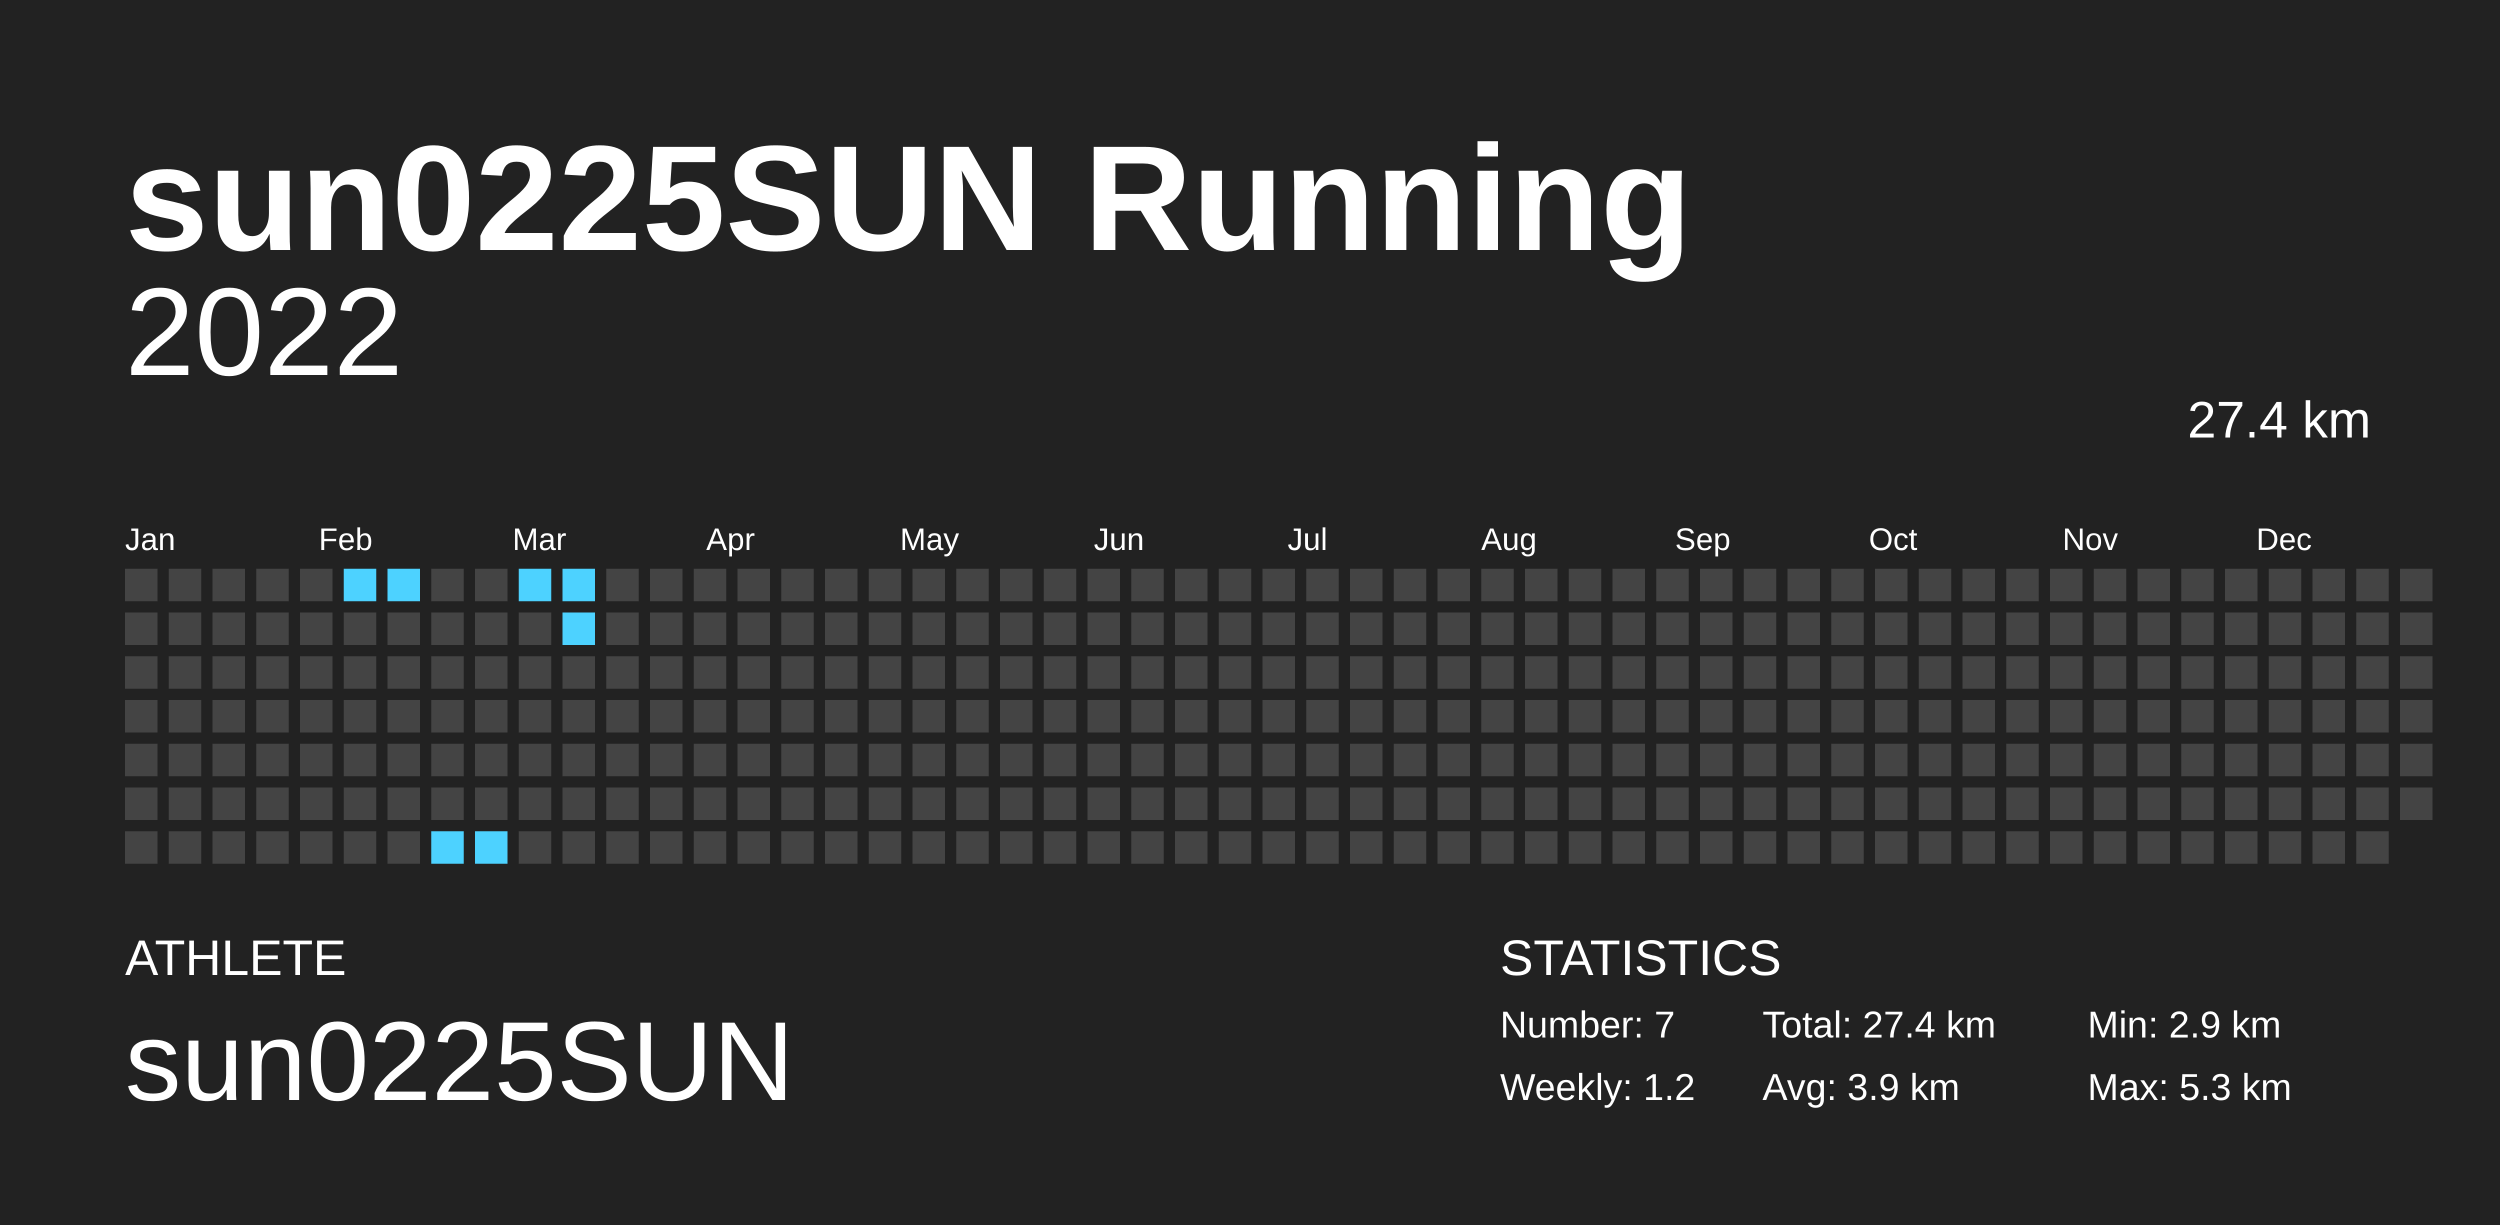
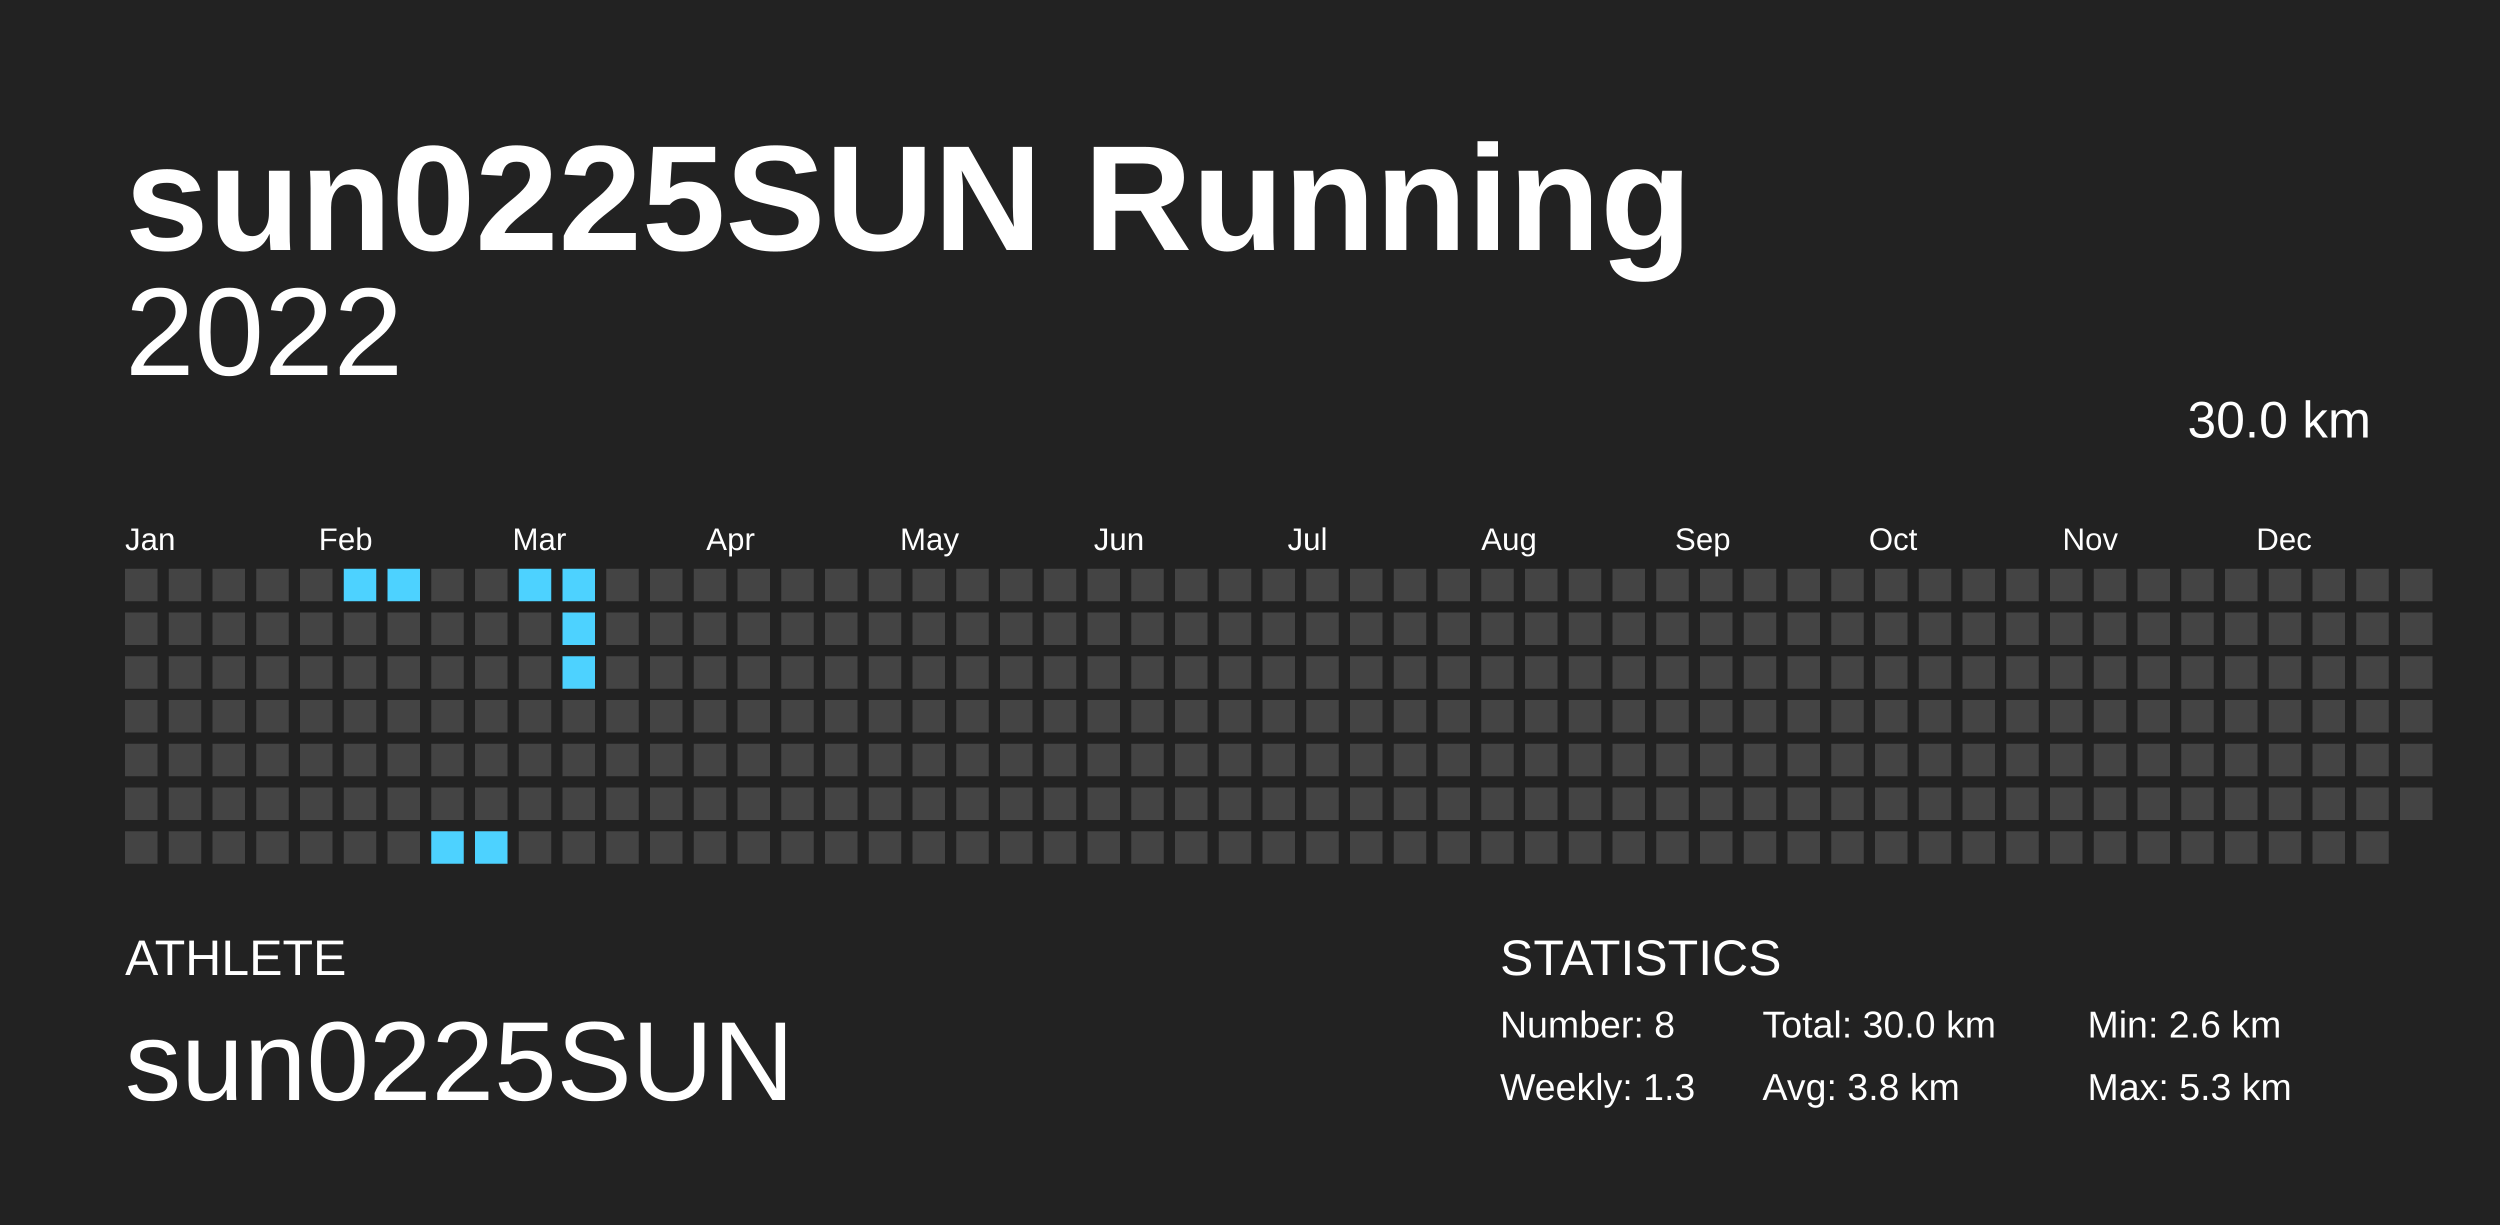
<svg xmlns="http://www.w3.org/2000/svg" baseProfile="full" height="98mm" version="1.1" viewBox="0,0,200,98" width="200mm">
  <defs />
  <rect fill="#222222" height="98" width="200" x="0" y="0" />
  <text fill="#FFFFFF" style="font-size:12px; font-family:Arial; font-weight:bold;" x="10" y="20">sun0225SUN Running</text>
  <text fill="#FFFFFF" style="font-size:4px; font-family:Arial" x="10" y="78">ATHLETE</text>
  <text fill="#FFFFFF" style="font-size:9px; font-family:Arial" x="10" y="88">sun0225SUN</text>
  <text fill="#FFFFFF" style="font-size:4px; font-family:Arial" x="120" y="78">STATISTICS</text>
-   <text fill="#FFFFFF" style="font-size:3px; font-family:Arial" x="120" y="83">Number: 7</text>
-   <text fill="#FFFFFF" style="font-size:3px; font-family:Arial" x="120" y="88">Weekly: 1.2</text>
-   <text fill="#FFFFFF" style="font-size:3px; font-family:Arial" x="141" y="83">Total: 27.4 km</text>
-   <text fill="#FFFFFF" style="font-size:3px; font-family:Arial" x="141" y="88">Avg: 3.9 km</text>
-   <text fill="#FFFFFF" style="font-size:3px; font-family:Arial" x="167" y="83">Min: 2.9 km</text>
+   <text fill="#FFFFFF" style="font-size:3px; font-family:Arial" x="120" y="83">Number: 8</text>
+   <text fill="#FFFFFF" style="font-size:3px; font-family:Arial" x="120" y="88">Weekly: 1.3</text>
+   <text fill="#FFFFFF" style="font-size:3px; font-family:Arial" x="141" y="83">Total: 30.0 km</text>
+   <text fill="#FFFFFF" style="font-size:3px; font-family:Arial" x="141" y="88">Avg: 3.8 km</text>
+   <text fill="#FFFFFF" style="font-size:3px; font-family:Arial" x="167" y="83">Min: 2.6 km</text>
  <text fill="#FFFFFF" style="font-size:3px; font-family:Arial" x="167" y="88">Max: 5.3 km</text>
  <text alignment-baseline="hanging" fill="#FFFFFF" style="font-size:10.0px; font-family:Arial;" x="10" y="30">2022</text>
-   <text alignment-baseline="hanging" fill="#FFFFFF" style="font-size:4.125px; font-family:Arial;" x="175" y="35">27.4 km</text>
+   <text alignment-baseline="hanging" fill="#FFFFFF" style="font-size:4.125px; font-family:Arial;" x="175" y="35">30.0 km</text>
  <text fill="#FFFFFF" style="font-size:2.5px; font-family:Arial" x="10.0" y="44">Jan</text>
  <text fill="#FFFFFF" style="font-size:2.5px; font-family:Arial" x="25.5" y="44">Feb</text>
  <text fill="#FFFFFF" style="font-size:2.5px; font-family:Arial" x="41.0" y="44">Mar</text>
  <text fill="#FFFFFF" style="font-size:2.5px; font-family:Arial" x="56.5" y="44">Apr</text>
  <text fill="#FFFFFF" style="font-size:2.5px; font-family:Arial" x="72.0" y="44">May</text>
  <text fill="#FFFFFF" style="font-size:2.5px; font-family:Arial" x="87.5" y="44">Jun</text>
  <text fill="#FFFFFF" style="font-size:2.5px; font-family:Arial" x="103.0" y="44">Jul</text>
  <text fill="#FFFFFF" style="font-size:2.5px; font-family:Arial" x="118.5" y="44">Aug</text>
  <text fill="#FFFFFF" style="font-size:2.5px; font-family:Arial" x="134.0" y="44">Sep</text>
  <text fill="#FFFFFF" style="font-size:2.5px; font-family:Arial" x="149.5" y="44">Oct</text>
  <text fill="#FFFFFF" style="font-size:2.5px; font-family:Arial" x="165.0" y="44">Nov</text>
  <text fill="#FFFFFF" style="font-size:2.5px; font-family:Arial" x="180.5" y="44">Dec</text>
  <rect fill="#444444" height="2.6" width="2.6" x="10.0" y="45.5" />
  <rect fill="#444444" height="2.6" width="2.6" x="10.0" y="49.0" />
  <rect fill="#444444" height="2.6" width="2.6" x="10.0" y="52.5" />
  <rect fill="#444444" height="2.6" width="2.6" x="10.0" y="56.0" />
  <rect fill="#444444" height="2.6" width="2.6" x="10.0" y="59.5" />
  <rect fill="#444444" height="2.6" width="2.6" x="10.0" y="63.0" />
  <rect fill="#444444" height="2.6" width="2.6" x="10.0" y="66.5" />
  <rect fill="#444444" height="2.6" width="2.6" x="13.5" y="45.5" />
  <rect fill="#444444" height="2.6" width="2.6" x="13.5" y="49.0" />
  <rect fill="#444444" height="2.6" width="2.6" x="13.5" y="52.5" />
  <rect fill="#444444" height="2.6" width="2.6" x="13.5" y="56.0" />
  <rect fill="#444444" height="2.6" width="2.6" x="13.5" y="59.5" />
  <rect fill="#444444" height="2.6" width="2.6" x="13.5" y="63.0" />
  <rect fill="#444444" height="2.6" width="2.6" x="13.5" y="66.5" />
  <rect fill="#444444" height="2.6" width="2.6" x="17.0" y="45.5" />
  <rect fill="#444444" height="2.6" width="2.6" x="17.0" y="49.0" />
  <rect fill="#444444" height="2.6" width="2.6" x="17.0" y="52.5" />
  <rect fill="#444444" height="2.6" width="2.6" x="17.0" y="56.0" />
  <rect fill="#444444" height="2.6" width="2.6" x="17.0" y="59.5" />
  <rect fill="#444444" height="2.6" width="2.6" x="17.0" y="63.0" />
  <rect fill="#444444" height="2.6" width="2.6" x="17.0" y="66.5" />
  <rect fill="#444444" height="2.6" width="2.6" x="20.5" y="45.5" />
  <rect fill="#444444" height="2.6" width="2.6" x="20.5" y="49.0" />
  <rect fill="#444444" height="2.6" width="2.6" x="20.5" y="52.5" />
  <rect fill="#444444" height="2.6" width="2.6" x="20.5" y="56.0" />
  <rect fill="#444444" height="2.6" width="2.6" x="20.5" y="59.5" />
  <rect fill="#444444" height="2.6" width="2.6" x="20.5" y="63.0" />
  <rect fill="#444444" height="2.6" width="2.6" x="20.5" y="66.5" />
  <rect fill="#444444" height="2.6" width="2.6" x="24.0" y="45.5" />
  <rect fill="#444444" height="2.6" width="2.6" x="24.0" y="49.0" />
  <rect fill="#444444" height="2.6" width="2.6" x="24.0" y="52.5" />
  <rect fill="#444444" height="2.6" width="2.6" x="24.0" y="56.0" />
  <rect fill="#444444" height="2.6" width="2.6" x="24.0" y="59.5" />
  <rect fill="#444444" height="2.6" width="2.6" x="24.0" y="63.0" />
  <rect fill="#444444" height="2.6" width="2.6" x="24.0" y="66.5" />
  <rect fill="#4dd2ff" height="2.6" width="2.6" x="27.5" y="45.5" />
  <rect fill="#444444" height="2.6" width="2.6" x="27.5" y="49.0" />
  <rect fill="#444444" height="2.6" width="2.6" x="27.5" y="52.5" />
  <rect fill="#444444" height="2.6" width="2.6" x="27.5" y="56.0" />
  <rect fill="#444444" height="2.6" width="2.6" x="27.5" y="59.5" />
  <rect fill="#444444" height="2.6" width="2.6" x="27.5" y="63.0" />
  <rect fill="#444444" height="2.6" width="2.6" x="27.5" y="66.5" />
  <rect fill="#4dd2ff" height="2.6" width="2.6" x="31.0" y="45.5" />
  <rect fill="#444444" height="2.6" width="2.6" x="31.0" y="49.0" />
  <rect fill="#444444" height="2.6" width="2.6" x="31.0" y="52.5" />
  <rect fill="#444444" height="2.6" width="2.6" x="31.0" y="56.0" />
  <rect fill="#444444" height="2.6" width="2.6" x="31.0" y="59.5" />
  <rect fill="#444444" height="2.6" width="2.6" x="31.0" y="63.0" />
  <rect fill="#444444" height="2.6" width="2.6" x="31.0" y="66.5" />
  <rect fill="#444444" height="2.6" width="2.6" x="34.5" y="45.5" />
  <rect fill="#444444" height="2.6" width="2.6" x="34.5" y="49.0" />
  <rect fill="#444444" height="2.6" width="2.6" x="34.5" y="52.5" />
  <rect fill="#444444" height="2.6" width="2.6" x="34.5" y="56.0" />
  <rect fill="#444444" height="2.6" width="2.6" x="34.5" y="59.5" />
  <rect fill="#444444" height="2.6" width="2.6" x="34.5" y="63.0" />
  <rect fill="#4dd2ff" height="2.6" width="2.6" x="34.5" y="66.5" />
  <rect fill="#444444" height="2.6" width="2.6" x="38.0" y="45.5" />
  <rect fill="#444444" height="2.6" width="2.6" x="38.0" y="49.0" />
  <rect fill="#444444" height="2.6" width="2.6" x="38.0" y="52.5" />
  <rect fill="#444444" height="2.6" width="2.6" x="38.0" y="56.0" />
  <rect fill="#444444" height="2.6" width="2.6" x="38.0" y="59.5" />
  <rect fill="#444444" height="2.6" width="2.6" x="38.0" y="63.0" />
  <rect fill="#4dd2ff" height="2.6" width="2.6" x="38.0" y="66.5" />
  <rect fill="#4dd2ff" height="2.6" width="2.6" x="41.5" y="45.5" />
  <rect fill="#444444" height="2.6" width="2.6" x="41.5" y="49.0" />
  <rect fill="#444444" height="2.6" width="2.6" x="41.5" y="52.5" />
  <rect fill="#444444" height="2.6" width="2.6" x="41.5" y="56.0" />
  <rect fill="#444444" height="2.6" width="2.6" x="41.5" y="59.5" />
  <rect fill="#444444" height="2.6" width="2.6" x="41.5" y="63.0" />
  <rect fill="#444444" height="2.6" width="2.6" x="41.5" y="66.5" />
  <rect fill="#4dd2ff" height="2.6" width="2.6" x="45.0" y="45.5" />
  <rect fill="#4dd2ff" height="2.6" width="2.6" x="45.0" y="49.0" />
-   <rect fill="#444444" height="2.6" width="2.6" x="45.0" y="52.5" />
+   <rect fill="#4dd2ff" height="2.6" width="2.6" x="45.0" y="52.5" />
  <rect fill="#444444" height="2.6" width="2.6" x="45.0" y="56.0" />
  <rect fill="#444444" height="2.6" width="2.6" x="45.0" y="59.5" />
  <rect fill="#444444" height="2.6" width="2.6" x="45.0" y="63.0" />
  <rect fill="#444444" height="2.6" width="2.6" x="45.0" y="66.5" />
  <rect fill="#444444" height="2.6" width="2.6" x="48.5" y="45.5" />
  <rect fill="#444444" height="2.6" width="2.6" x="48.5" y="49.0" />
  <rect fill="#444444" height="2.6" width="2.6" x="48.5" y="52.5" />
  <rect fill="#444444" height="2.6" width="2.6" x="48.5" y="56.0" />
  <rect fill="#444444" height="2.6" width="2.6" x="48.5" y="59.5" />
  <rect fill="#444444" height="2.6" width="2.6" x="48.5" y="63.0" />
  <rect fill="#444444" height="2.6" width="2.6" x="48.5" y="66.5" />
  <rect fill="#444444" height="2.6" width="2.6" x="52.0" y="45.5" />
  <rect fill="#444444" height="2.6" width="2.6" x="52.0" y="49.0" />
  <rect fill="#444444" height="2.6" width="2.6" x="52.0" y="52.5" />
  <rect fill="#444444" height="2.6" width="2.6" x="52.0" y="56.0" />
  <rect fill="#444444" height="2.6" width="2.6" x="52.0" y="59.5" />
  <rect fill="#444444" height="2.6" width="2.6" x="52.0" y="63.0" />
  <rect fill="#444444" height="2.6" width="2.6" x="52.0" y="66.5" />
  <rect fill="#444444" height="2.6" width="2.6" x="55.5" y="45.5" />
  <rect fill="#444444" height="2.6" width="2.6" x="55.5" y="49.0" />
  <rect fill="#444444" height="2.6" width="2.6" x="55.5" y="52.5" />
  <rect fill="#444444" height="2.6" width="2.6" x="55.5" y="56.0" />
  <rect fill="#444444" height="2.6" width="2.6" x="55.5" y="59.5" />
  <rect fill="#444444" height="2.6" width="2.6" x="55.5" y="63.0" />
  <rect fill="#444444" height="2.6" width="2.6" x="55.5" y="66.5" />
  <rect fill="#444444" height="2.6" width="2.6" x="59.0" y="45.5" />
  <rect fill="#444444" height="2.6" width="2.6" x="59.0" y="49.0" />
  <rect fill="#444444" height="2.6" width="2.6" x="59.0" y="52.5" />
  <rect fill="#444444" height="2.6" width="2.6" x="59.0" y="56.0" />
  <rect fill="#444444" height="2.6" width="2.6" x="59.0" y="59.5" />
  <rect fill="#444444" height="2.6" width="2.6" x="59.0" y="63.0" />
  <rect fill="#444444" height="2.6" width="2.6" x="59.0" y="66.5" />
  <rect fill="#444444" height="2.6" width="2.6" x="62.5" y="45.5" />
  <rect fill="#444444" height="2.6" width="2.6" x="62.5" y="49.0" />
  <rect fill="#444444" height="2.6" width="2.6" x="62.5" y="52.5" />
  <rect fill="#444444" height="2.6" width="2.6" x="62.5" y="56.0" />
  <rect fill="#444444" height="2.6" width="2.6" x="62.5" y="59.5" />
  <rect fill="#444444" height="2.6" width="2.6" x="62.5" y="63.0" />
  <rect fill="#444444" height="2.6" width="2.6" x="62.5" y="66.5" />
  <rect fill="#444444" height="2.6" width="2.6" x="66.0" y="45.5" />
  <rect fill="#444444" height="2.6" width="2.6" x="66.0" y="49.0" />
  <rect fill="#444444" height="2.6" width="2.6" x="66.0" y="52.5" />
  <rect fill="#444444" height="2.6" width="2.6" x="66.0" y="56.0" />
  <rect fill="#444444" height="2.6" width="2.6" x="66.0" y="59.5" />
  <rect fill="#444444" height="2.6" width="2.6" x="66.0" y="63.0" />
  <rect fill="#444444" height="2.6" width="2.6" x="66.0" y="66.5" />
  <rect fill="#444444" height="2.6" width="2.6" x="69.5" y="45.5" />
  <rect fill="#444444" height="2.6" width="2.6" x="69.5" y="49.0" />
  <rect fill="#444444" height="2.6" width="2.6" x="69.5" y="52.5" />
  <rect fill="#444444" height="2.6" width="2.6" x="69.5" y="56.0" />
  <rect fill="#444444" height="2.6" width="2.6" x="69.5" y="59.5" />
  <rect fill="#444444" height="2.6" width="2.6" x="69.5" y="63.0" />
  <rect fill="#444444" height="2.6" width="2.6" x="69.5" y="66.5" />
  <rect fill="#444444" height="2.6" width="2.6" x="73.0" y="45.5" />
  <rect fill="#444444" height="2.6" width="2.6" x="73.0" y="49.0" />
  <rect fill="#444444" height="2.6" width="2.6" x="73.0" y="52.5" />
  <rect fill="#444444" height="2.6" width="2.6" x="73.0" y="56.0" />
  <rect fill="#444444" height="2.6" width="2.6" x="73.0" y="59.5" />
  <rect fill="#444444" height="2.6" width="2.6" x="73.0" y="63.0" />
  <rect fill="#444444" height="2.6" width="2.6" x="73.0" y="66.5" />
  <rect fill="#444444" height="2.6" width="2.6" x="76.5" y="45.5" />
  <rect fill="#444444" height="2.6" width="2.6" x="76.5" y="49.0" />
  <rect fill="#444444" height="2.6" width="2.6" x="76.5" y="52.5" />
  <rect fill="#444444" height="2.6" width="2.6" x="76.5" y="56.0" />
  <rect fill="#444444" height="2.6" width="2.6" x="76.5" y="59.5" />
  <rect fill="#444444" height="2.6" width="2.6" x="76.5" y="63.0" />
  <rect fill="#444444" height="2.6" width="2.6" x="76.5" y="66.5" />
  <rect fill="#444444" height="2.6" width="2.6" x="80.0" y="45.5" />
  <rect fill="#444444" height="2.6" width="2.6" x="80.0" y="49.0" />
  <rect fill="#444444" height="2.6" width="2.6" x="80.0" y="52.5" />
  <rect fill="#444444" height="2.6" width="2.6" x="80.0" y="56.0" />
  <rect fill="#444444" height="2.6" width="2.6" x="80.0" y="59.5" />
  <rect fill="#444444" height="2.6" width="2.6" x="80.0" y="63.0" />
  <rect fill="#444444" height="2.6" width="2.6" x="80.0" y="66.5" />
  <rect fill="#444444" height="2.6" width="2.6" x="83.5" y="45.5" />
  <rect fill="#444444" height="2.6" width="2.6" x="83.5" y="49.0" />
  <rect fill="#444444" height="2.6" width="2.6" x="83.5" y="52.5" />
  <rect fill="#444444" height="2.6" width="2.6" x="83.5" y="56.0" />
  <rect fill="#444444" height="2.6" width="2.6" x="83.5" y="59.5" />
  <rect fill="#444444" height="2.6" width="2.6" x="83.5" y="63.0" />
  <rect fill="#444444" height="2.6" width="2.6" x="83.5" y="66.5" />
  <rect fill="#444444" height="2.6" width="2.6" x="87.0" y="45.5" />
  <rect fill="#444444" height="2.6" width="2.6" x="87.0" y="49.0" />
  <rect fill="#444444" height="2.6" width="2.6" x="87.0" y="52.5" />
  <rect fill="#444444" height="2.6" width="2.6" x="87.0" y="56.0" />
  <rect fill="#444444" height="2.6" width="2.6" x="87.0" y="59.5" />
  <rect fill="#444444" height="2.6" width="2.6" x="87.0" y="63.0" />
  <rect fill="#444444" height="2.6" width="2.6" x="87.0" y="66.5" />
  <rect fill="#444444" height="2.6" width="2.6" x="90.5" y="45.5" />
  <rect fill="#444444" height="2.6" width="2.6" x="90.5" y="49.0" />
  <rect fill="#444444" height="2.6" width="2.6" x="90.5" y="52.5" />
  <rect fill="#444444" height="2.6" width="2.6" x="90.5" y="56.0" />
  <rect fill="#444444" height="2.6" width="2.6" x="90.5" y="59.5" />
  <rect fill="#444444" height="2.6" width="2.6" x="90.5" y="63.0" />
  <rect fill="#444444" height="2.6" width="2.6" x="90.5" y="66.5" />
  <rect fill="#444444" height="2.6" width="2.6" x="94.0" y="45.5" />
  <rect fill="#444444" height="2.6" width="2.6" x="94.0" y="49.0" />
  <rect fill="#444444" height="2.6" width="2.6" x="94.0" y="52.5" />
  <rect fill="#444444" height="2.6" width="2.6" x="94.0" y="56.0" />
  <rect fill="#444444" height="2.6" width="2.6" x="94.0" y="59.5" />
  <rect fill="#444444" height="2.6" width="2.6" x="94.0" y="63.0" />
  <rect fill="#444444" height="2.6" width="2.6" x="94.0" y="66.5" />
  <rect fill="#444444" height="2.6" width="2.6" x="97.5" y="45.5" />
  <rect fill="#444444" height="2.6" width="2.6" x="97.5" y="49.0" />
  <rect fill="#444444" height="2.6" width="2.6" x="97.5" y="52.5" />
  <rect fill="#444444" height="2.6" width="2.6" x="97.5" y="56.0" />
  <rect fill="#444444" height="2.6" width="2.6" x="97.5" y="59.5" />
  <rect fill="#444444" height="2.6" width="2.6" x="97.5" y="63.0" />
  <rect fill="#444444" height="2.6" width="2.6" x="97.5" y="66.5" />
  <rect fill="#444444" height="2.6" width="2.6" x="101.0" y="45.5" />
  <rect fill="#444444" height="2.6" width="2.6" x="101.0" y="49.0" />
  <rect fill="#444444" height="2.6" width="2.6" x="101.0" y="52.5" />
  <rect fill="#444444" height="2.6" width="2.6" x="101.0" y="56.0" />
  <rect fill="#444444" height="2.6" width="2.6" x="101.0" y="59.5" />
  <rect fill="#444444" height="2.6" width="2.6" x="101.0" y="63.0" />
  <rect fill="#444444" height="2.6" width="2.6" x="101.0" y="66.5" />
  <rect fill="#444444" height="2.6" width="2.6" x="104.5" y="45.5" />
  <rect fill="#444444" height="2.6" width="2.6" x="104.5" y="49.0" />
  <rect fill="#444444" height="2.6" width="2.6" x="104.5" y="52.5" />
  <rect fill="#444444" height="2.6" width="2.6" x="104.5" y="56.0" />
  <rect fill="#444444" height="2.6" width="2.6" x="104.5" y="59.5" />
  <rect fill="#444444" height="2.6" width="2.6" x="104.5" y="63.0" />
  <rect fill="#444444" height="2.6" width="2.6" x="104.5" y="66.5" />
  <rect fill="#444444" height="2.6" width="2.6" x="108.0" y="45.5" />
  <rect fill="#444444" height="2.6" width="2.6" x="108.0" y="49.0" />
  <rect fill="#444444" height="2.6" width="2.6" x="108.0" y="52.5" />
  <rect fill="#444444" height="2.6" width="2.6" x="108.0" y="56.0" />
  <rect fill="#444444" height="2.6" width="2.6" x="108.0" y="59.5" />
  <rect fill="#444444" height="2.6" width="2.6" x="108.0" y="63.0" />
  <rect fill="#444444" height="2.6" width="2.6" x="108.0" y="66.5" />
  <rect fill="#444444" height="2.6" width="2.6" x="111.5" y="45.5" />
  <rect fill="#444444" height="2.6" width="2.6" x="111.5" y="49.0" />
  <rect fill="#444444" height="2.6" width="2.6" x="111.5" y="52.5" />
  <rect fill="#444444" height="2.6" width="2.6" x="111.5" y="56.0" />
  <rect fill="#444444" height="2.6" width="2.6" x="111.5" y="59.5" />
  <rect fill="#444444" height="2.6" width="2.6" x="111.5" y="63.0" />
  <rect fill="#444444" height="2.6" width="2.6" x="111.5" y="66.5" />
  <rect fill="#444444" height="2.6" width="2.6" x="115.0" y="45.5" />
  <rect fill="#444444" height="2.6" width="2.6" x="115.0" y="49.0" />
  <rect fill="#444444" height="2.6" width="2.6" x="115.0" y="52.5" />
  <rect fill="#444444" height="2.6" width="2.6" x="115.0" y="56.0" />
  <rect fill="#444444" height="2.6" width="2.6" x="115.0" y="59.5" />
  <rect fill="#444444" height="2.6" width="2.6" x="115.0" y="63.0" />
  <rect fill="#444444" height="2.6" width="2.6" x="115.0" y="66.5" />
  <rect fill="#444444" height="2.6" width="2.6" x="118.5" y="45.5" />
  <rect fill="#444444" height="2.6" width="2.6" x="118.5" y="49.0" />
  <rect fill="#444444" height="2.6" width="2.6" x="118.5" y="52.5" />
  <rect fill="#444444" height="2.6" width="2.6" x="118.5" y="56.0" />
  <rect fill="#444444" height="2.6" width="2.6" x="118.5" y="59.5" />
  <rect fill="#444444" height="2.6" width="2.6" x="118.5" y="63.0" />
  <rect fill="#444444" height="2.6" width="2.6" x="118.5" y="66.5" />
  <rect fill="#444444" height="2.6" width="2.6" x="122.0" y="45.5" />
  <rect fill="#444444" height="2.6" width="2.6" x="122.0" y="49.0" />
  <rect fill="#444444" height="2.6" width="2.6" x="122.0" y="52.5" />
  <rect fill="#444444" height="2.6" width="2.6" x="122.0" y="56.0" />
  <rect fill="#444444" height="2.6" width="2.6" x="122.0" y="59.5" />
  <rect fill="#444444" height="2.6" width="2.6" x="122.0" y="63.0" />
  <rect fill="#444444" height="2.6" width="2.6" x="122.0" y="66.5" />
  <rect fill="#444444" height="2.6" width="2.6" x="125.5" y="45.5" />
  <rect fill="#444444" height="2.6" width="2.6" x="125.5" y="49.0" />
  <rect fill="#444444" height="2.6" width="2.6" x="125.5" y="52.5" />
  <rect fill="#444444" height="2.6" width="2.6" x="125.5" y="56.0" />
  <rect fill="#444444" height="2.6" width="2.6" x="125.5" y="59.5" />
  <rect fill="#444444" height="2.6" width="2.6" x="125.5" y="63.0" />
  <rect fill="#444444" height="2.6" width="2.6" x="125.5" y="66.5" />
  <rect fill="#444444" height="2.6" width="2.6" x="129.0" y="45.5" />
  <rect fill="#444444" height="2.6" width="2.6" x="129.0" y="49.0" />
  <rect fill="#444444" height="2.6" width="2.6" x="129.0" y="52.5" />
  <rect fill="#444444" height="2.6" width="2.6" x="129.0" y="56.0" />
  <rect fill="#444444" height="2.6" width="2.6" x="129.0" y="59.5" />
  <rect fill="#444444" height="2.6" width="2.6" x="129.0" y="63.0" />
  <rect fill="#444444" height="2.6" width="2.6" x="129.0" y="66.5" />
  <rect fill="#444444" height="2.6" width="2.6" x="132.5" y="45.5" />
  <rect fill="#444444" height="2.6" width="2.6" x="132.5" y="49.0" />
  <rect fill="#444444" height="2.6" width="2.6" x="132.5" y="52.5" />
  <rect fill="#444444" height="2.6" width="2.6" x="132.5" y="56.0" />
  <rect fill="#444444" height="2.6" width="2.6" x="132.5" y="59.5" />
  <rect fill="#444444" height="2.6" width="2.6" x="132.5" y="63.0" />
  <rect fill="#444444" height="2.6" width="2.6" x="132.5" y="66.5" />
  <rect fill="#444444" height="2.6" width="2.6" x="136.0" y="45.5" />
  <rect fill="#444444" height="2.6" width="2.6" x="136.0" y="49.0" />
  <rect fill="#444444" height="2.6" width="2.6" x="136.0" y="52.5" />
  <rect fill="#444444" height="2.6" width="2.6" x="136.0" y="56.0" />
  <rect fill="#444444" height="2.6" width="2.6" x="136.0" y="59.5" />
  <rect fill="#444444" height="2.6" width="2.6" x="136.0" y="63.0" />
  <rect fill="#444444" height="2.6" width="2.6" x="136.0" y="66.5" />
  <rect fill="#444444" height="2.6" width="2.6" x="139.5" y="45.5" />
  <rect fill="#444444" height="2.6" width="2.6" x="139.5" y="49.0" />
  <rect fill="#444444" height="2.6" width="2.6" x="139.5" y="52.5" />
  <rect fill="#444444" height="2.6" width="2.6" x="139.5" y="56.0" />
  <rect fill="#444444" height="2.6" width="2.6" x="139.5" y="59.5" />
  <rect fill="#444444" height="2.6" width="2.6" x="139.5" y="63.0" />
  <rect fill="#444444" height="2.6" width="2.6" x="139.5" y="66.5" />
  <rect fill="#444444" height="2.6" width="2.6" x="143.0" y="45.5" />
  <rect fill="#444444" height="2.6" width="2.6" x="143.0" y="49.0" />
  <rect fill="#444444" height="2.6" width="2.6" x="143.0" y="52.5" />
  <rect fill="#444444" height="2.6" width="2.6" x="143.0" y="56.0" />
  <rect fill="#444444" height="2.6" width="2.6" x="143.0" y="59.5" />
  <rect fill="#444444" height="2.6" width="2.6" x="143.0" y="63.0" />
  <rect fill="#444444" height="2.6" width="2.6" x="143.0" y="66.5" />
  <rect fill="#444444" height="2.6" width="2.6" x="146.5" y="45.5" />
  <rect fill="#444444" height="2.6" width="2.6" x="146.5" y="49.0" />
  <rect fill="#444444" height="2.6" width="2.6" x="146.5" y="52.5" />
  <rect fill="#444444" height="2.6" width="2.6" x="146.5" y="56.0" />
  <rect fill="#444444" height="2.6" width="2.6" x="146.5" y="59.5" />
  <rect fill="#444444" height="2.6" width="2.6" x="146.5" y="63.0" />
  <rect fill="#444444" height="2.6" width="2.6" x="146.5" y="66.5" />
  <rect fill="#444444" height="2.6" width="2.6" x="150.0" y="45.5" />
  <rect fill="#444444" height="2.6" width="2.6" x="150.0" y="49.0" />
  <rect fill="#444444" height="2.6" width="2.6" x="150.0" y="52.5" />
  <rect fill="#444444" height="2.6" width="2.6" x="150.0" y="56.0" />
  <rect fill="#444444" height="2.6" width="2.6" x="150.0" y="59.5" />
  <rect fill="#444444" height="2.6" width="2.6" x="150.0" y="63.0" />
  <rect fill="#444444" height="2.6" width="2.6" x="150.0" y="66.5" />
  <rect fill="#444444" height="2.6" width="2.6" x="153.5" y="45.5" />
  <rect fill="#444444" height="2.6" width="2.6" x="153.5" y="49.0" />
  <rect fill="#444444" height="2.6" width="2.6" x="153.5" y="52.5" />
  <rect fill="#444444" height="2.6" width="2.6" x="153.5" y="56.0" />
  <rect fill="#444444" height="2.6" width="2.6" x="153.5" y="59.5" />
  <rect fill="#444444" height="2.6" width="2.6" x="153.5" y="63.0" />
  <rect fill="#444444" height="2.6" width="2.6" x="153.5" y="66.5" />
  <rect fill="#444444" height="2.6" width="2.6" x="157.0" y="45.5" />
  <rect fill="#444444" height="2.6" width="2.6" x="157.0" y="49.0" />
  <rect fill="#444444" height="2.6" width="2.6" x="157.0" y="52.5" />
  <rect fill="#444444" height="2.6" width="2.6" x="157.0" y="56.0" />
  <rect fill="#444444" height="2.6" width="2.6" x="157.0" y="59.5" />
  <rect fill="#444444" height="2.6" width="2.6" x="157.0" y="63.0" />
  <rect fill="#444444" height="2.6" width="2.6" x="157.0" y="66.5" />
  <rect fill="#444444" height="2.6" width="2.6" x="160.5" y="45.5" />
  <rect fill="#444444" height="2.6" width="2.6" x="160.5" y="49.0" />
  <rect fill="#444444" height="2.6" width="2.6" x="160.5" y="52.5" />
  <rect fill="#444444" height="2.6" width="2.6" x="160.5" y="56.0" />
  <rect fill="#444444" height="2.6" width="2.6" x="160.5" y="59.5" />
  <rect fill="#444444" height="2.6" width="2.6" x="160.5" y="63.0" />
  <rect fill="#444444" height="2.6" width="2.6" x="160.5" y="66.5" />
  <rect fill="#444444" height="2.6" width="2.6" x="164.0" y="45.5" />
  <rect fill="#444444" height="2.6" width="2.6" x="164.0" y="49.0" />
  <rect fill="#444444" height="2.6" width="2.6" x="164.0" y="52.5" />
  <rect fill="#444444" height="2.6" width="2.6" x="164.0" y="56.0" />
  <rect fill="#444444" height="2.6" width="2.6" x="164.0" y="59.5" />
  <rect fill="#444444" height="2.6" width="2.6" x="164.0" y="63.0" />
  <rect fill="#444444" height="2.6" width="2.6" x="164.0" y="66.5" />
  <rect fill="#444444" height="2.6" width="2.6" x="167.5" y="45.5" />
  <rect fill="#444444" height="2.6" width="2.6" x="167.5" y="49.0" />
  <rect fill="#444444" height="2.6" width="2.6" x="167.5" y="52.5" />
  <rect fill="#444444" height="2.6" width="2.6" x="167.5" y="56.0" />
  <rect fill="#444444" height="2.6" width="2.6" x="167.5" y="59.5" />
  <rect fill="#444444" height="2.6" width="2.6" x="167.5" y="63.0" />
  <rect fill="#444444" height="2.6" width="2.6" x="167.5" y="66.5" />
  <rect fill="#444444" height="2.6" width="2.6" x="171.0" y="45.5" />
  <rect fill="#444444" height="2.6" width="2.6" x="171.0" y="49.0" />
  <rect fill="#444444" height="2.6" width="2.6" x="171.0" y="52.5" />
  <rect fill="#444444" height="2.6" width="2.6" x="171.0" y="56.0" />
  <rect fill="#444444" height="2.6" width="2.6" x="171.0" y="59.5" />
  <rect fill="#444444" height="2.6" width="2.6" x="171.0" y="63.0" />
  <rect fill="#444444" height="2.6" width="2.6" x="171.0" y="66.5" />
  <rect fill="#444444" height="2.6" width="2.6" x="174.5" y="45.5" />
  <rect fill="#444444" height="2.6" width="2.6" x="174.5" y="49.0" />
  <rect fill="#444444" height="2.6" width="2.6" x="174.5" y="52.5" />
  <rect fill="#444444" height="2.6" width="2.6" x="174.5" y="56.0" />
  <rect fill="#444444" height="2.6" width="2.6" x="174.5" y="59.5" />
  <rect fill="#444444" height="2.6" width="2.6" x="174.5" y="63.0" />
  <rect fill="#444444" height="2.6" width="2.6" x="174.5" y="66.5" />
  <rect fill="#444444" height="2.6" width="2.6" x="178.0" y="45.5" />
  <rect fill="#444444" height="2.6" width="2.6" x="178.0" y="49.0" />
  <rect fill="#444444" height="2.6" width="2.6" x="178.0" y="52.5" />
  <rect fill="#444444" height="2.6" width="2.6" x="178.0" y="56.0" />
  <rect fill="#444444" height="2.6" width="2.6" x="178.0" y="59.5" />
  <rect fill="#444444" height="2.6" width="2.6" x="178.0" y="63.0" />
  <rect fill="#444444" height="2.6" width="2.6" x="178.0" y="66.5" />
  <rect fill="#444444" height="2.6" width="2.6" x="181.5" y="45.5" />
  <rect fill="#444444" height="2.6" width="2.6" x="181.5" y="49.0" />
  <rect fill="#444444" height="2.6" width="2.6" x="181.5" y="52.5" />
  <rect fill="#444444" height="2.6" width="2.6" x="181.5" y="56.0" />
  <rect fill="#444444" height="2.6" width="2.6" x="181.5" y="59.5" />
  <rect fill="#444444" height="2.6" width="2.6" x="181.5" y="63.0" />
  <rect fill="#444444" height="2.6" width="2.6" x="181.5" y="66.5" />
  <rect fill="#444444" height="2.6" width="2.6" x="185.0" y="45.5" />
  <rect fill="#444444" height="2.6" width="2.6" x="185.0" y="49.0" />
  <rect fill="#444444" height="2.6" width="2.6" x="185.0" y="52.5" />
  <rect fill="#444444" height="2.6" width="2.6" x="185.0" y="56.0" />
  <rect fill="#444444" height="2.6" width="2.6" x="185.0" y="59.5" />
  <rect fill="#444444" height="2.6" width="2.6" x="185.0" y="63.0" />
  <rect fill="#444444" height="2.6" width="2.6" x="185.0" y="66.5" />
  <rect fill="#444444" height="2.6" width="2.6" x="188.5" y="45.5" />
  <rect fill="#444444" height="2.6" width="2.6" x="188.5" y="49.0" />
  <rect fill="#444444" height="2.6" width="2.6" x="188.5" y="52.5" />
  <rect fill="#444444" height="2.6" width="2.6" x="188.5" y="56.0" />
  <rect fill="#444444" height="2.6" width="2.6" x="188.5" y="59.5" />
  <rect fill="#444444" height="2.6" width="2.6" x="188.5" y="63.0" />
  <rect fill="#444444" height="2.6" width="2.6" x="188.5" y="66.5" />
  <rect fill="#444444" height="2.6" width="2.6" x="192.0" y="45.5" />
  <rect fill="#444444" height="2.6" width="2.6" x="192.0" y="49.0" />
  <rect fill="#444444" height="2.6" width="2.6" x="192.0" y="52.5" />
  <rect fill="#444444" height="2.6" width="2.6" x="192.0" y="56.0" />
  <rect fill="#444444" height="2.6" width="2.6" x="192.0" y="59.5" />
  <rect fill="#444444" height="2.6" width="2.6" x="192.0" y="63.0" />
</svg>
